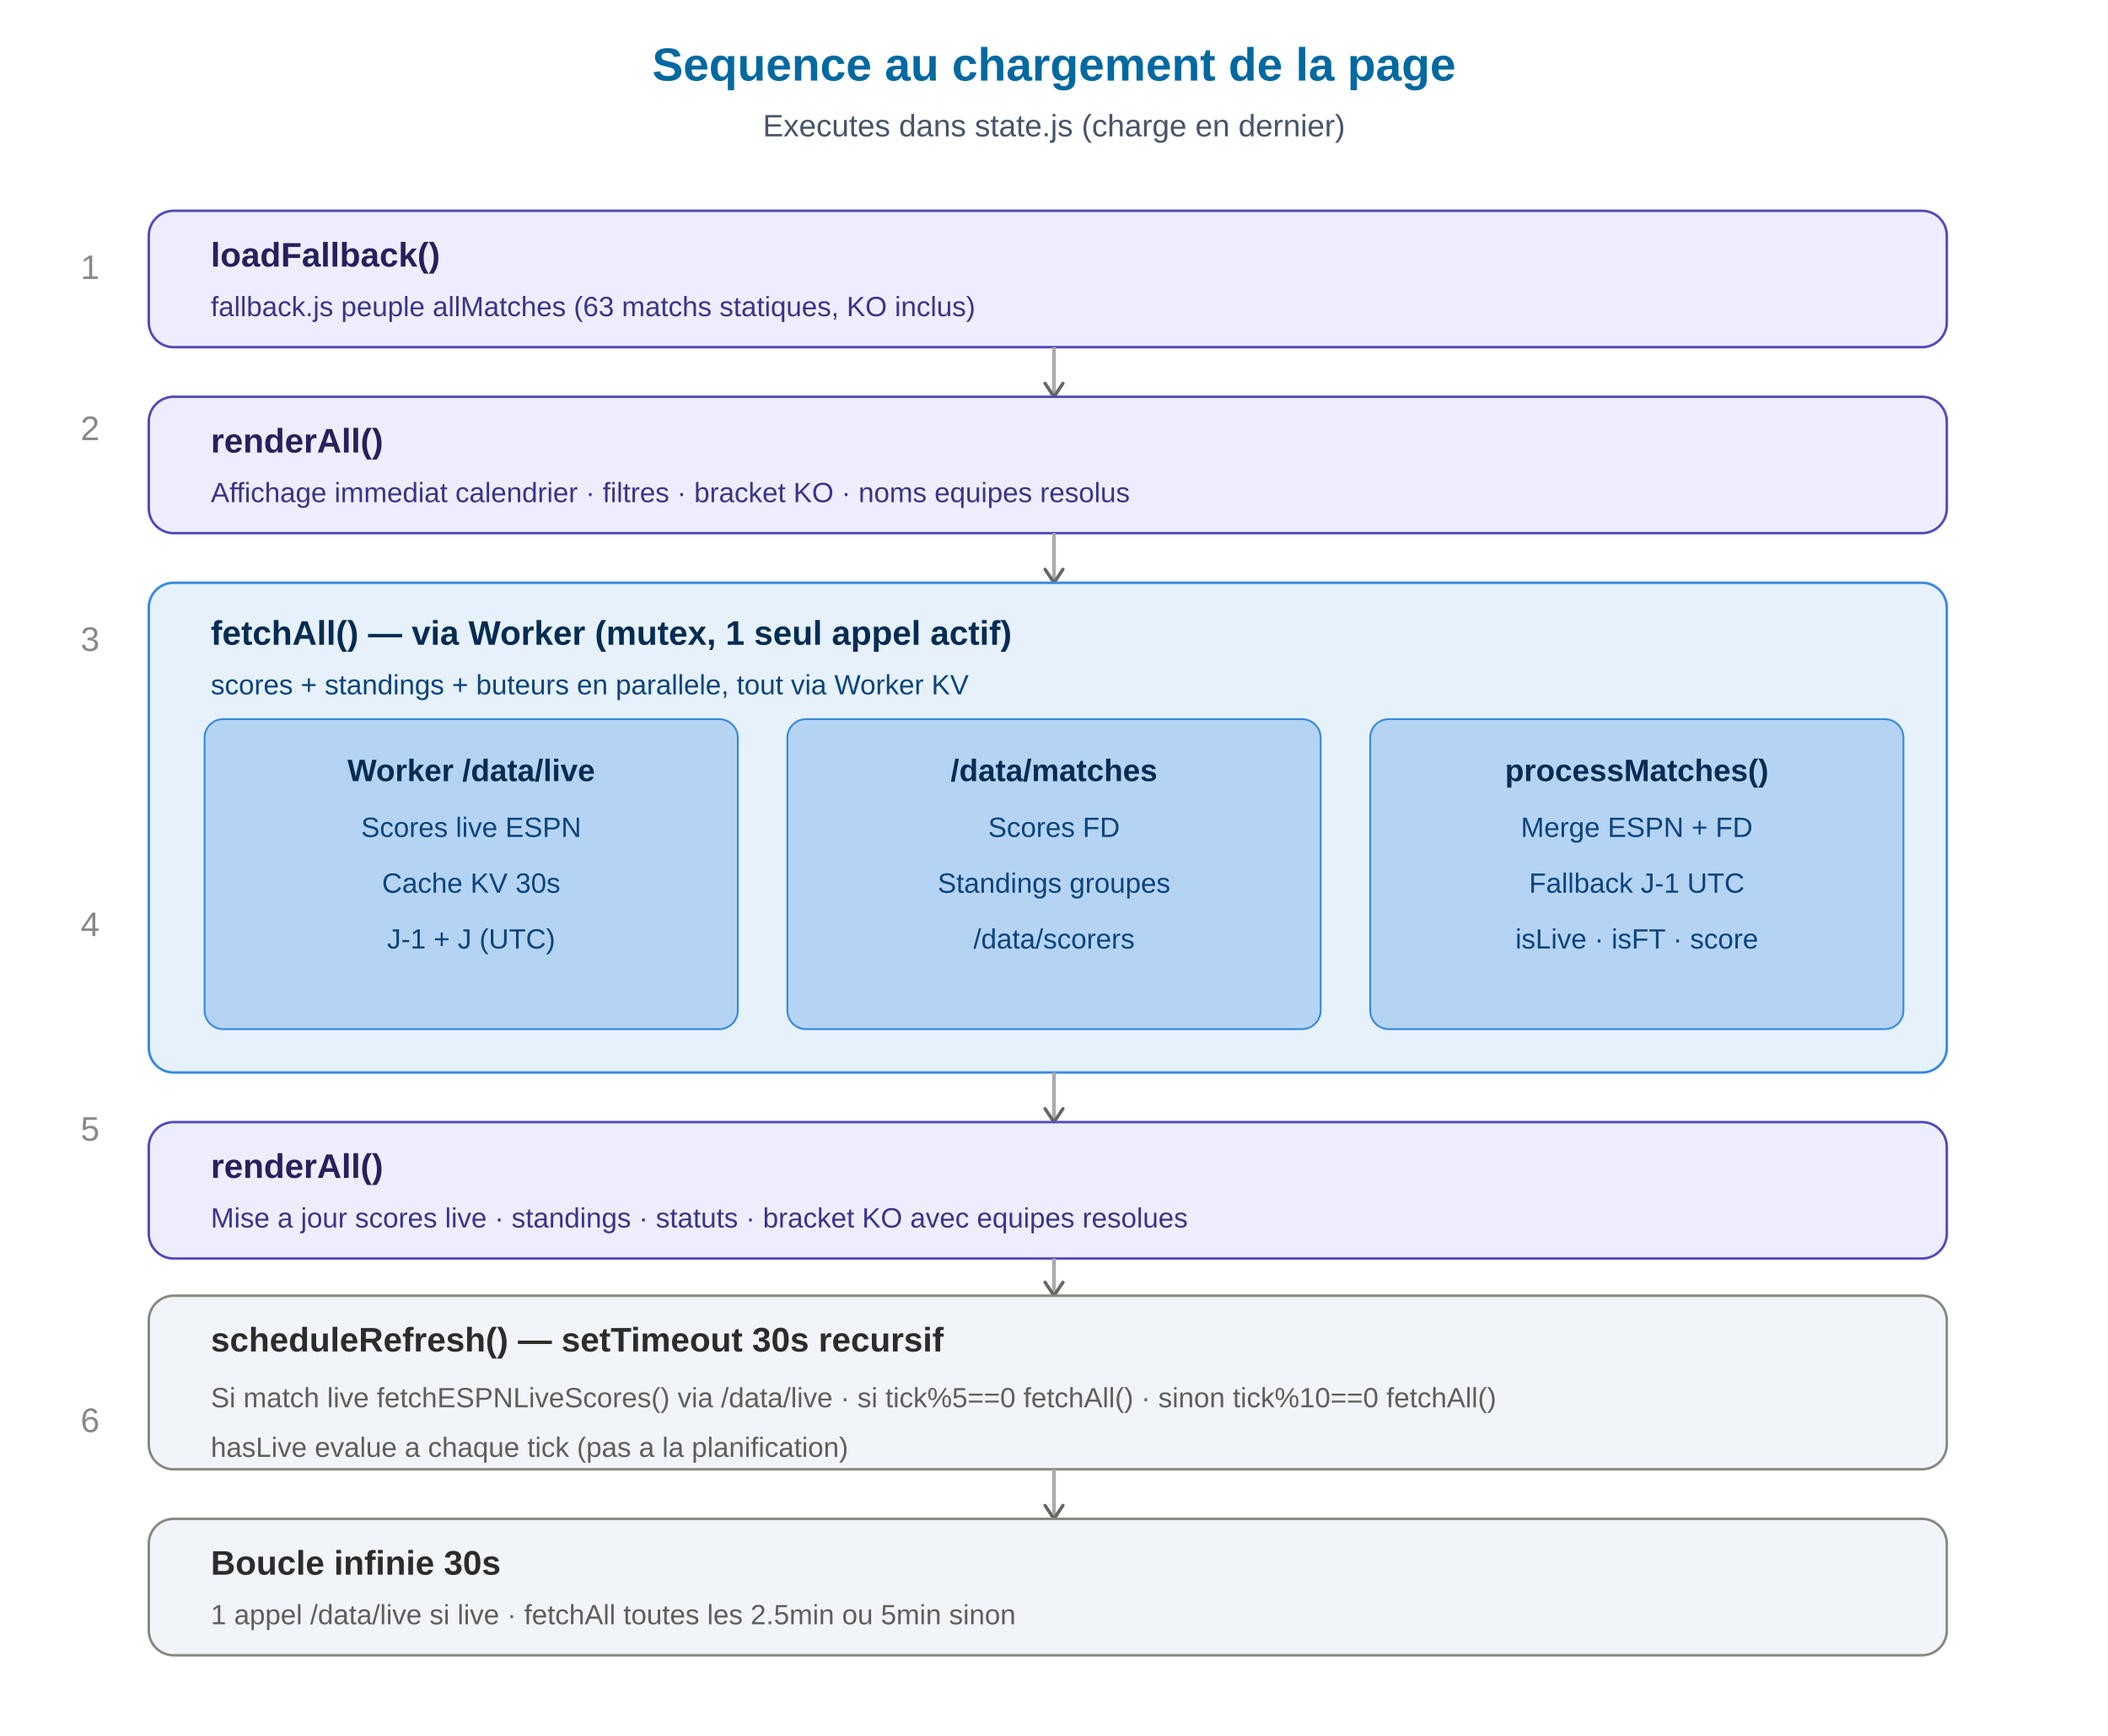
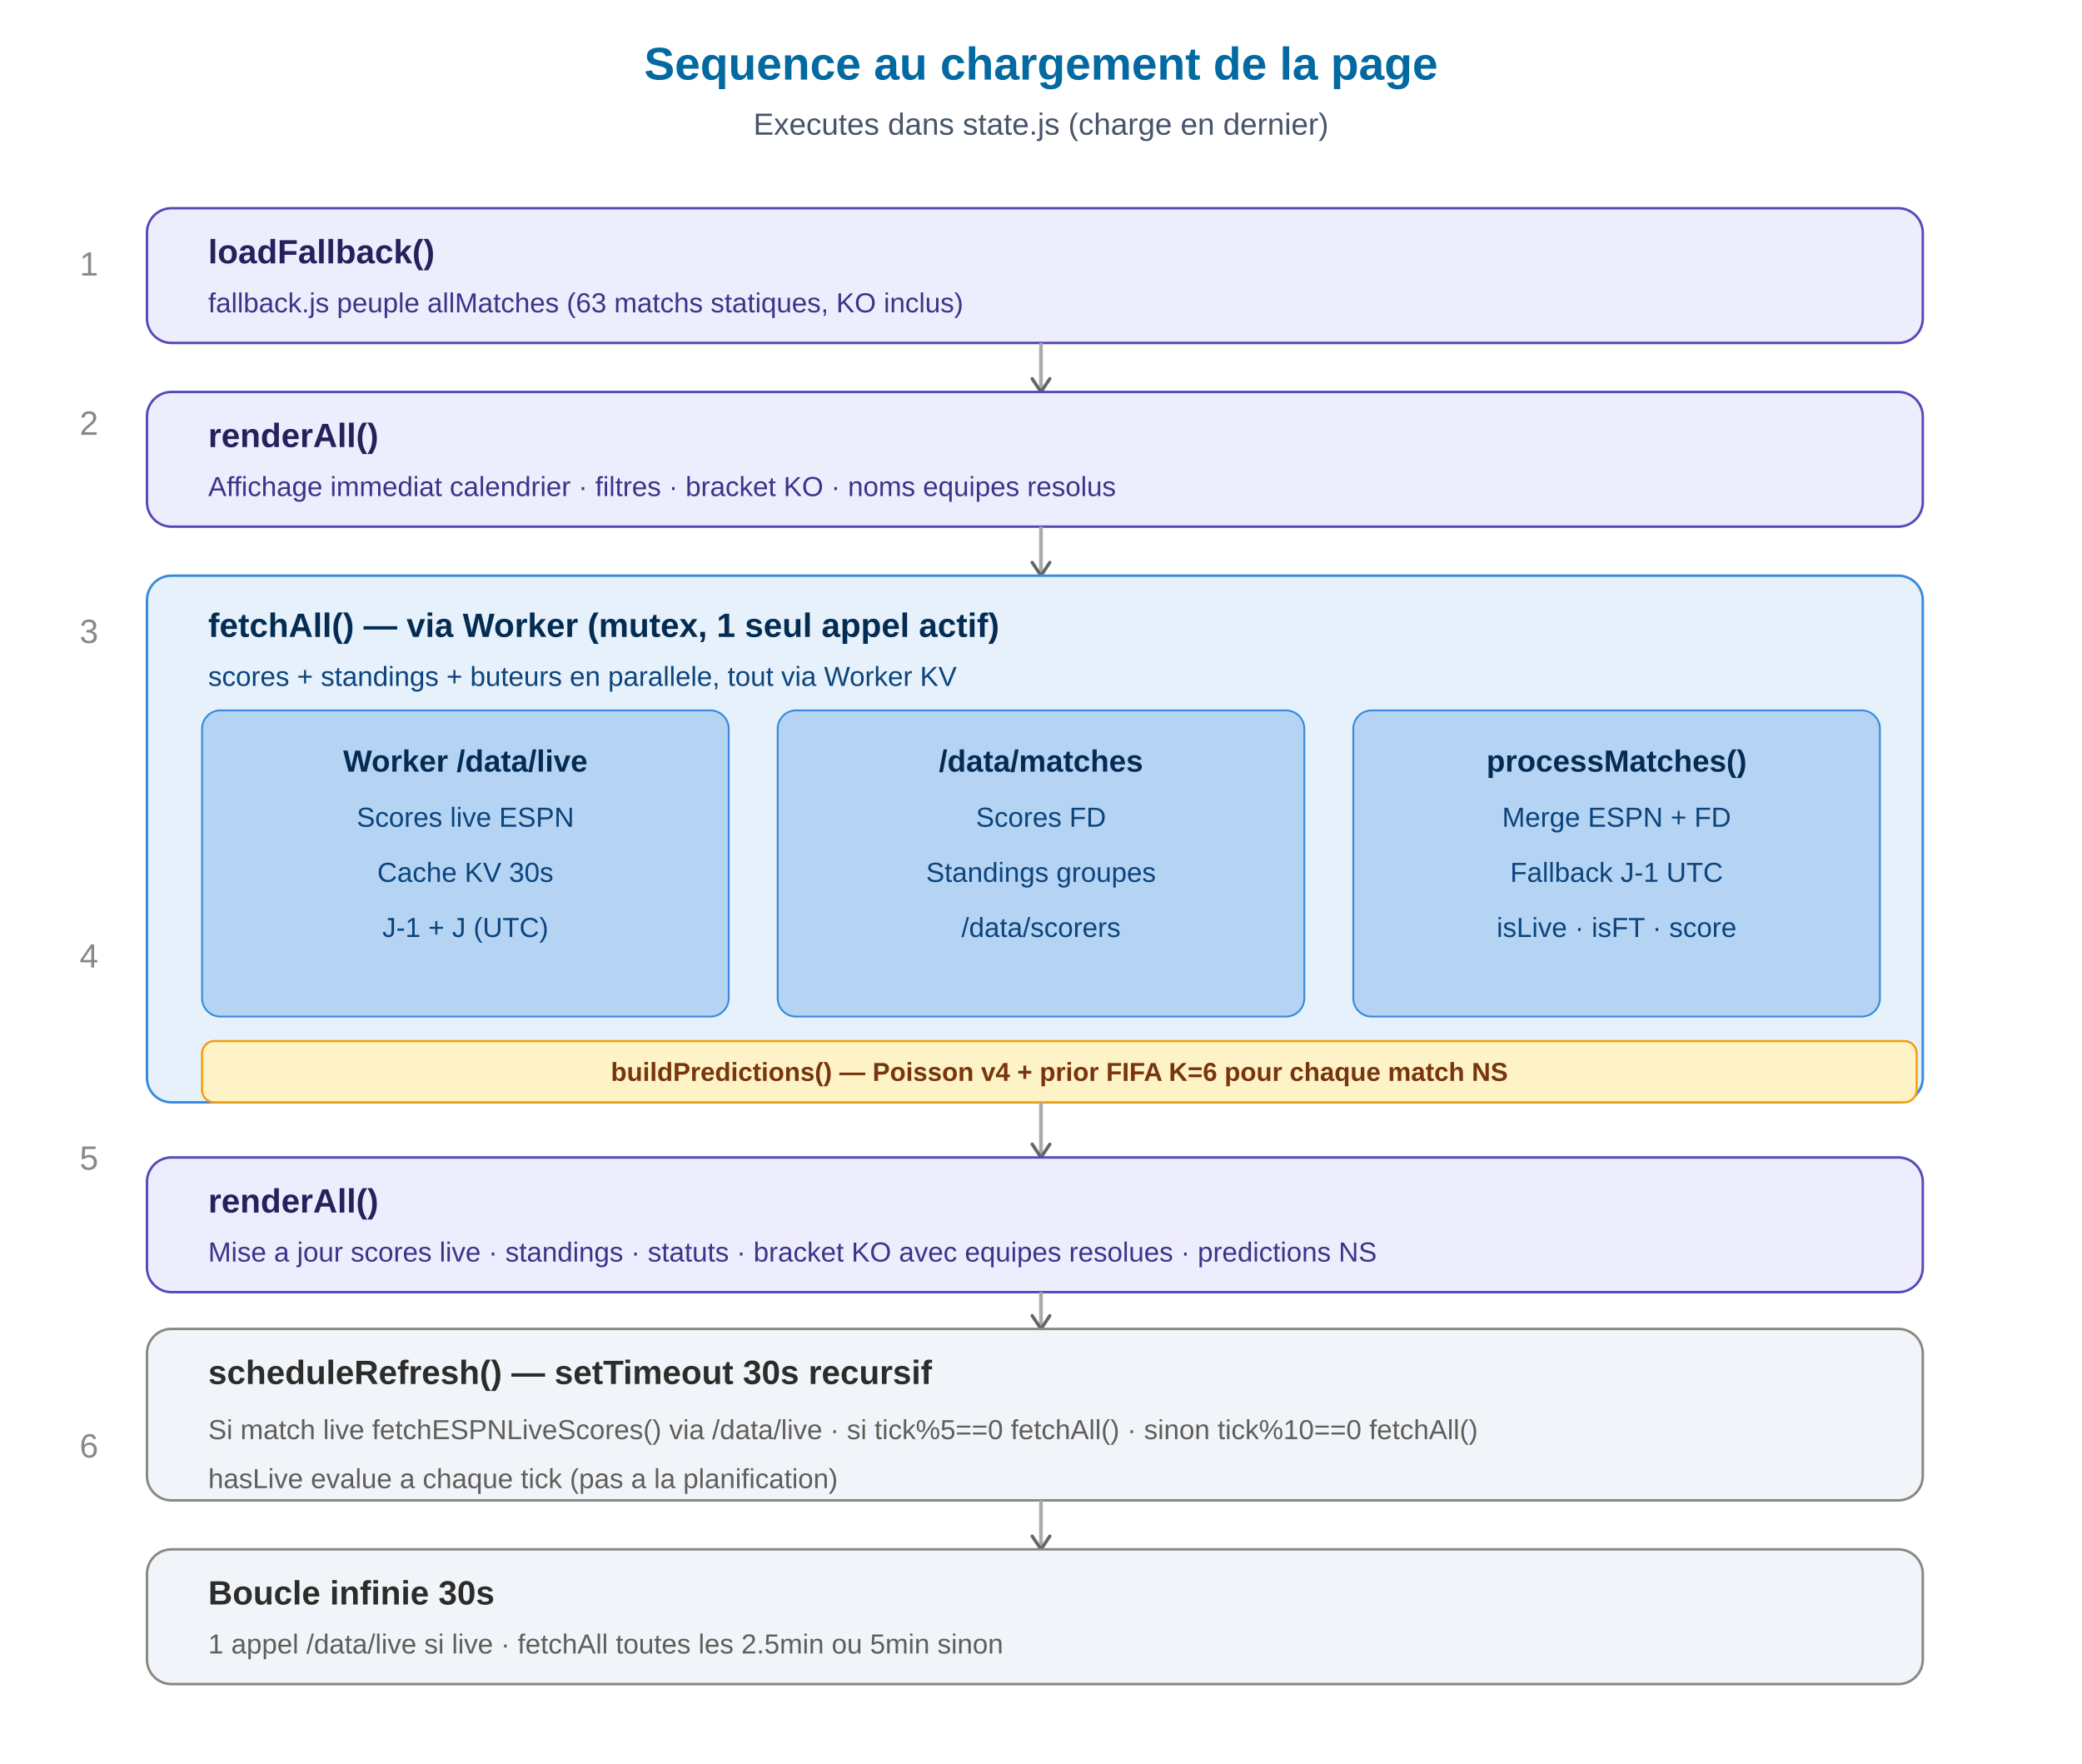
- <svg xmlns="http://www.w3.org/2000/svg" width="900" viewBox="0 0 680 560" style="background:white;font-family:Arial,sans-serif">
+ <svg xmlns="http://www.w3.org/2000/svg" width="900" viewBox="0 0 680 576" style="background:white;font-family:Arial,sans-serif">
  <defs>
    <marker id="arrow" viewBox="0 0 10 10" refX="8" refY="5" markerWidth="6" markerHeight="6" orient="auto-start-reverse">
      <path d="M2 1L8 5L2 9" fill="none" stroke="#666" stroke-width="1.5" stroke-linecap="round" stroke-linejoin="round" />
    </marker>
  </defs>
  <text x="340" y="26" text-anchor="middle" font-size="15" font-weight="bold" fill="#0369a1">Sequence au chargement de la page</text>
  <text x="340" y="44" text-anchor="middle" font-size="10" fill="#475569">Executes dans state.js (charge en dernier)</text>
  <text x="26" y="90" font-size="11" fill="#888">1</text>
  <text x="26" y="142" font-size="11" fill="#888">2</text>
  <text x="26" y="210" font-size="11" fill="#888">3</text>
-   <text x="26" y="302" font-size="11" fill="#888">4</text>
-   <text x="26" y="368" font-size="11" fill="#888">5</text>
-   <text x="26" y="462" font-size="11" fill="#888">6</text>
+   <text x="26" y="316" font-size="11" fill="#888">4</text>
+   <text x="26" y="382" font-size="11" fill="#888">5</text>
+   <text x="26" y="476" font-size="11" fill="#888">6</text>
  <rect x="48" y="68" width="580" height="44" rx="8" fill="#EEEDFE" stroke="#534AB7" stroke-width="0.8" />
  <text x="68" y="86" font-size="11" font-weight="bold" fill="#26215C">loadFallback()</text>
  <text x="68" y="102" font-size="9" fill="#3C3489">fallback.js peuple allMatches (63 matchs statiques, KO inclus)</text>
  <line x1="340" y1="112" x2="340" y2="128" stroke="#aaa" stroke-width="1.2" marker-end="url(#arrow)" />
  <rect x="48" y="128" width="580" height="44" rx="8" fill="#EEEDFE" stroke="#534AB7" stroke-width="0.8" />
  <text x="68" y="146" font-size="11" font-weight="bold" fill="#26215C">renderAll()</text>
  <text x="68" y="162" font-size="9" fill="#3C3489">Affichage immediat calendrier · filtres · bracket KO · noms equipes resolus</text>
  <line x1="340" y1="172" x2="340" y2="188" stroke="#aaa" stroke-width="1.2" marker-end="url(#arrow)" />
-   <rect x="48" y="188" width="580" height="158" rx="8" fill="#e6f1fb" stroke="#378ADD" stroke-width="0.8" />
+   <rect x="48" y="188" width="580" height="172" rx="8" fill="#e6f1fb" stroke="#378ADD" stroke-width="0.8" />
  <text x="68" y="208" font-size="11" font-weight="bold" fill="#042C53">fetchAll() — via Worker (mutex, 1 seul appel actif)</text>
  <text x="68" y="224" font-size="9" fill="#0C447C">scores + standings + buteurs en parallele, tout via Worker KV</text>
  <rect x="66" y="232" width="172" height="100" rx="6" fill="#B5D4F4" stroke="#378ADD" stroke-width="0.6" />
  <text x="152" y="252" text-anchor="middle" font-size="10" font-weight="bold" fill="#042C53">Worker /data/live</text>
  <text x="152" y="270" text-anchor="middle" font-size="9" fill="#0C447C">Scores live ESPN</text>
  <text x="152" y="288" text-anchor="middle" font-size="9" fill="#0C447C">Cache KV 30s</text>
  <text x="152" y="306" text-anchor="middle" font-size="9" fill="#0C447C">J-1 + J (UTC)</text>
  <rect x="254" y="232" width="172" height="100" rx="6" fill="#B5D4F4" stroke="#378ADD" stroke-width="0.6" />
  <text x="340" y="252" text-anchor="middle" font-size="10" font-weight="bold" fill="#042C53">/data/matches</text>
  <text x="340" y="270" text-anchor="middle" font-size="9" fill="#0C447C">Scores FD</text>
  <text x="340" y="288" text-anchor="middle" font-size="9" fill="#0C447C">Standings groupes</text>
  <text x="340" y="306" text-anchor="middle" font-size="9" fill="#0C447C">/data/scorers</text>
  <rect x="442" y="232" width="172" height="100" rx="6" fill="#B5D4F4" stroke="#378ADD" stroke-width="0.6" />
  <text x="528" y="252" text-anchor="middle" font-size="10" font-weight="bold" fill="#042C53">processMatches()</text>
  <text x="528" y="270" text-anchor="middle" font-size="9" fill="#0C447C">Merge ESPN + FD</text>
  <text x="528" y="288" text-anchor="middle" font-size="9" fill="#0C447C">Fallback J-1 UTC</text>
  <text x="528" y="306" text-anchor="middle" font-size="9" fill="#0C447C">isLive · isFT · score</text>
-   <line x1="340" y1="346" x2="340" y2="362" stroke="#aaa" stroke-width="1.2" marker-end="url(#arrow)" />
-   <rect x="48" y="362" width="580" height="44" rx="8" fill="#EEEDFE" stroke="#534AB7" stroke-width="0.8" />
-   <text x="68" y="380" font-size="11" font-weight="bold" fill="#26215C">renderAll()</text>
-   <text x="68" y="396" font-size="9" fill="#3C3489">Mise a jour scores live · standings · statuts · bracket KO avec equipes resolues</text>
-   <line x1="340" y1="406" x2="340" y2="418" stroke="#aaa" stroke-width="1.2" marker-end="url(#arrow)" />
-   <rect x="48" y="418" width="580" height="56" rx="8" fill="#f1f5f9" stroke="#888780" stroke-width="0.8" />
-   <text x="68" y="436" font-size="11" font-weight="bold" fill="#2C2C2A">scheduleRefresh() — setTimeout 30s recursif</text>
-   <text x="68" y="454" font-size="9" fill="#5F5E5A">Si match live fetchESPNLiveScores() via /data/live · si tick%5==0 fetchAll() · sinon tick%10==0 fetchAll()</text>
-   <text x="68" y="470" font-size="9" fill="#5F5E5A">hasLive evalue a chaque tick (pas a la planification)</text>
-   <line x1="340" y1="474" x2="340" y2="490" stroke="#aaa" stroke-width="1.2" marker-end="url(#arrow)" />
-   <rect x="48" y="490" width="580" height="44" rx="8" fill="#f1f5f9" stroke="#888780" stroke-width="0.8" />
-   <text x="68" y="508" font-size="11" font-weight="bold" fill="#2C2C2A">Boucle infinie 30s</text>
-   <text x="68" y="524" font-size="9" fill="#5F5E5A">1 appel /data/live si live · fetchAll toutes les 2.5min ou 5min sinon</text>
+   <rect x="66" y="340" width="560" height="20" rx="4" fill="#fef3c7" stroke="#f59e0b" stroke-width="0.7" />
+   <text x="346" y="353" text-anchor="middle" font-size="8.5" font-weight="bold" fill="#78350f">buildPredictions() — Poisson v4 + prior FIFA K=6 pour chaque match NS</text>
+   <line x1="340" y1="360" x2="340" y2="378" stroke="#aaa" stroke-width="1.2" marker-end="url(#arrow)" />
+   <rect x="48" y="378" width="580" height="44" rx="8" fill="#EEEDFE" stroke="#534AB7" stroke-width="0.8" />
+   <text x="68" y="396" font-size="11" font-weight="bold" fill="#26215C">renderAll()</text>
+   <text x="68" y="412" font-size="9" fill="#3C3489">Mise a jour scores live · standings · statuts · bracket KO avec equipes resolues · predictions NS</text>
+   <line x1="340" y1="422" x2="340" y2="434" stroke="#aaa" stroke-width="1.2" marker-end="url(#arrow)" />
+   <rect x="48" y="434" width="580" height="56" rx="8" fill="#f1f5f9" stroke="#888780" stroke-width="0.8" />
+   <text x="68" y="452" font-size="11" font-weight="bold" fill="#2C2C2A">scheduleRefresh() — setTimeout 30s recursif</text>
+   <text x="68" y="470" font-size="9" fill="#5F5E5A">Si match live fetchESPNLiveScores() via /data/live · si tick%5==0 fetchAll() · sinon tick%10==0 fetchAll()</text>
+   <text x="68" y="486" font-size="9" fill="#5F5E5A">hasLive evalue a chaque tick (pas a la planification)</text>
+   <line x1="340" y1="490" x2="340" y2="506" stroke="#aaa" stroke-width="1.2" marker-end="url(#arrow)" />
+   <rect x="48" y="506" width="580" height="44" rx="8" fill="#f1f5f9" stroke="#888780" stroke-width="0.8" />
+   <text x="68" y="524" font-size="11" font-weight="bold" fill="#2C2C2A">Boucle infinie 30s</text>
+   <text x="68" y="540" font-size="9" fill="#5F5E5A">1 appel /data/live si live · fetchAll toutes les 2.5min ou 5min sinon</text>
</svg>
